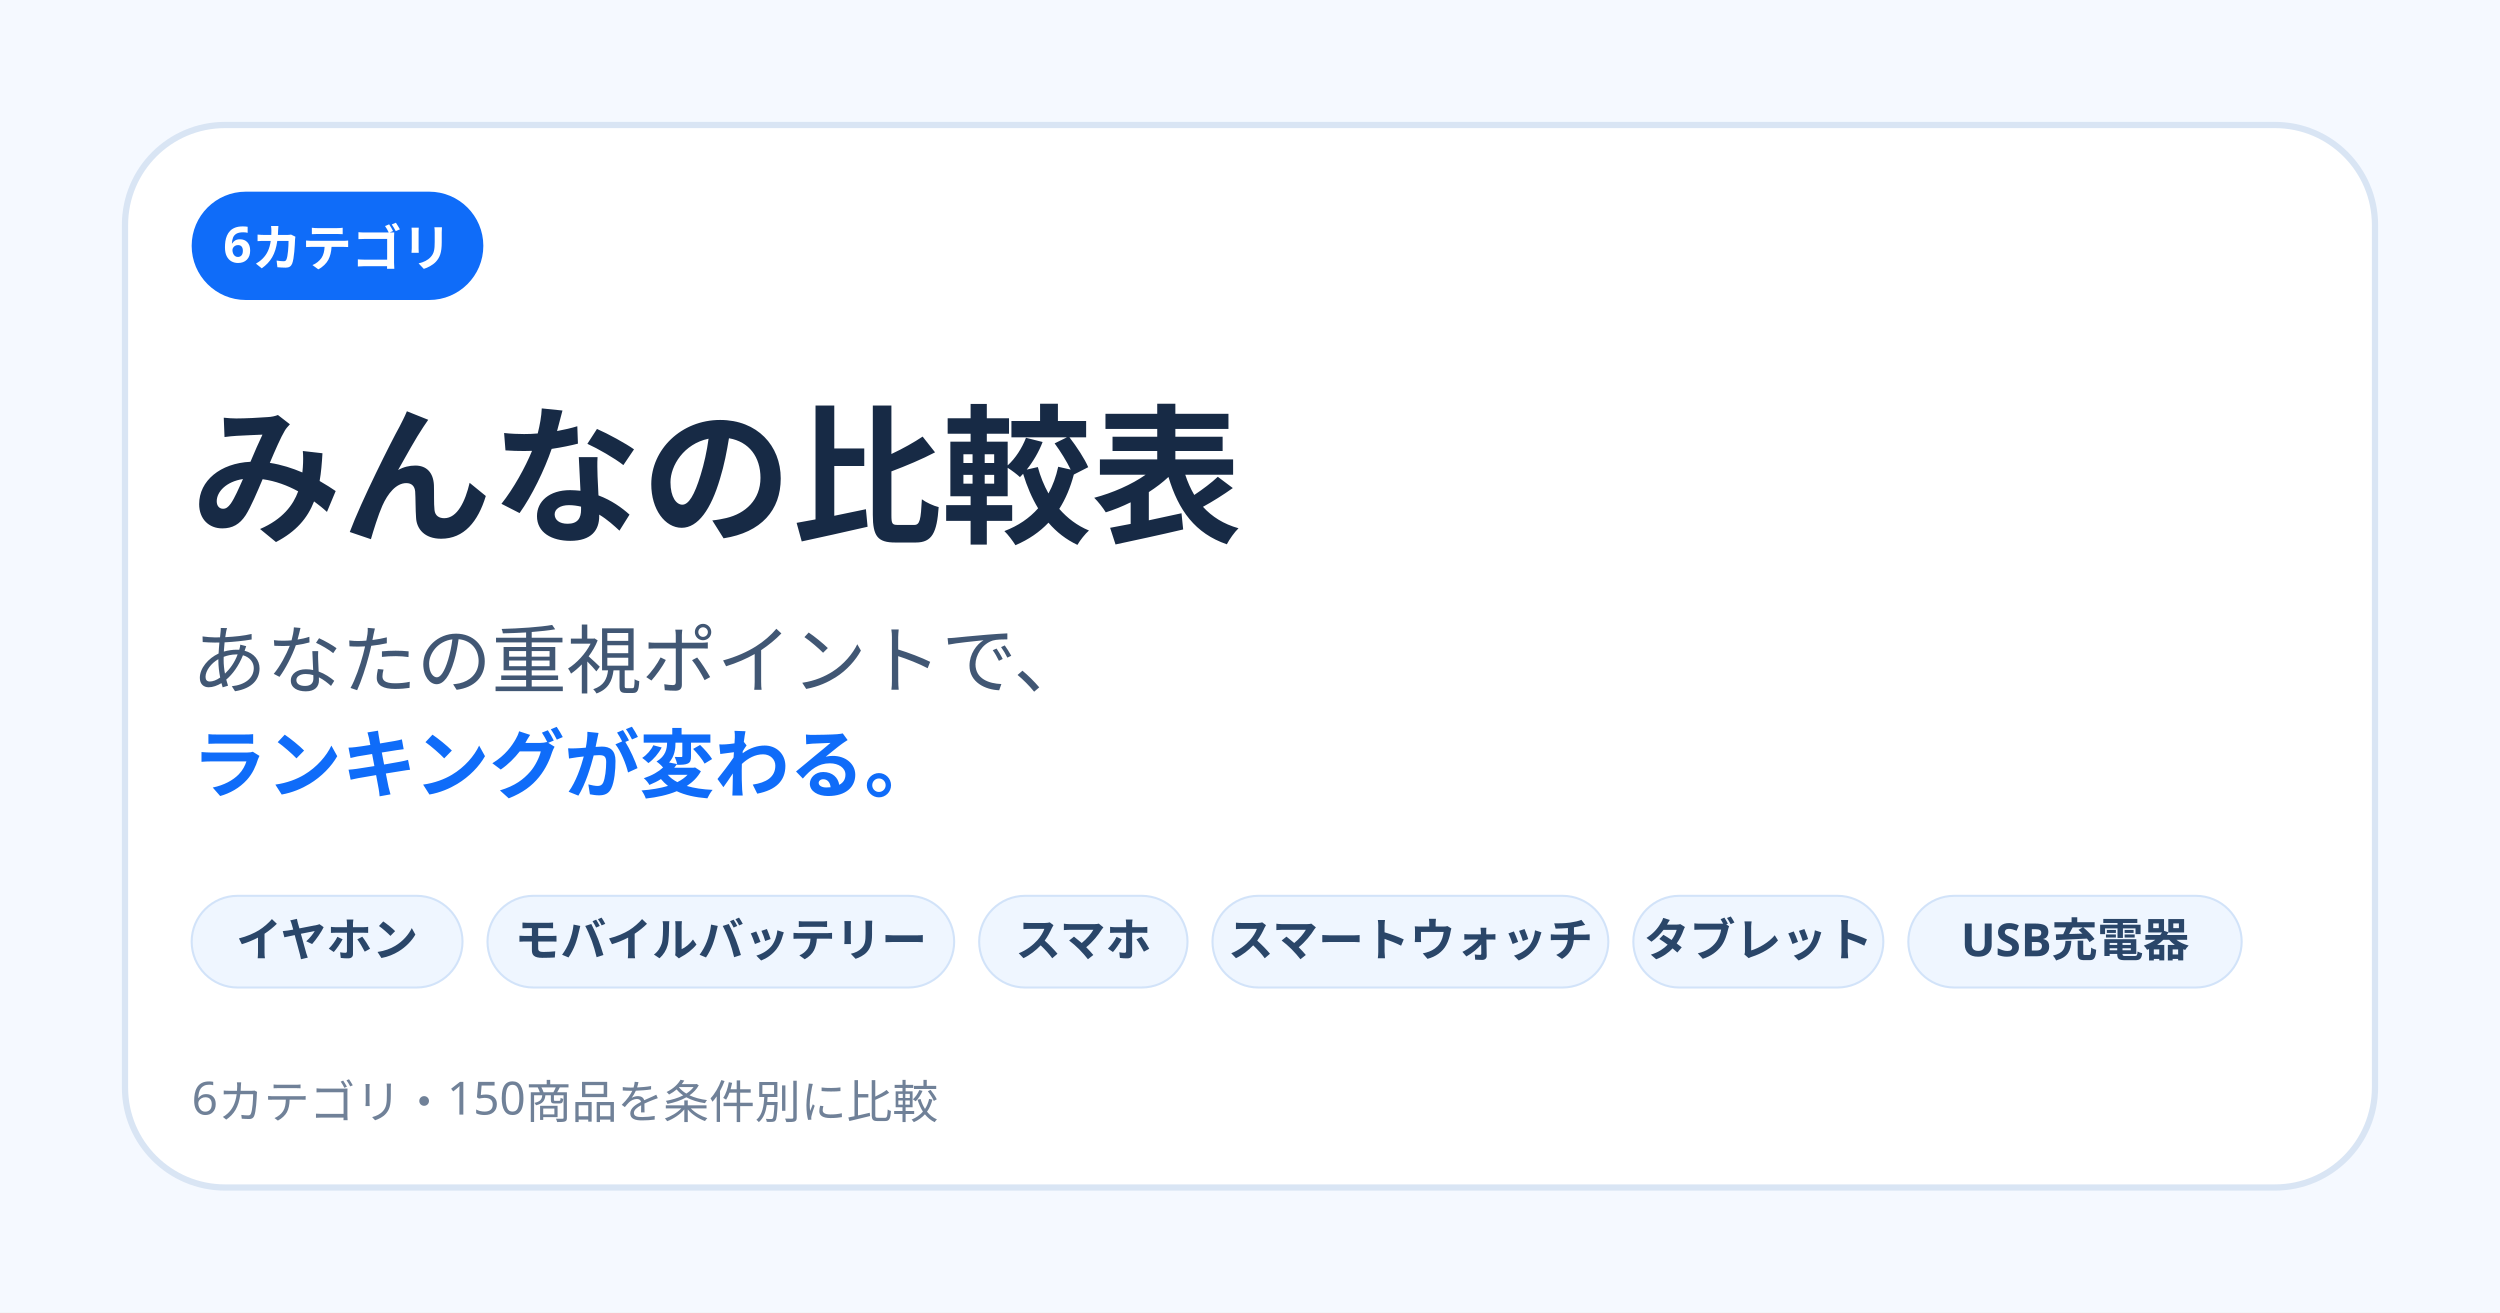
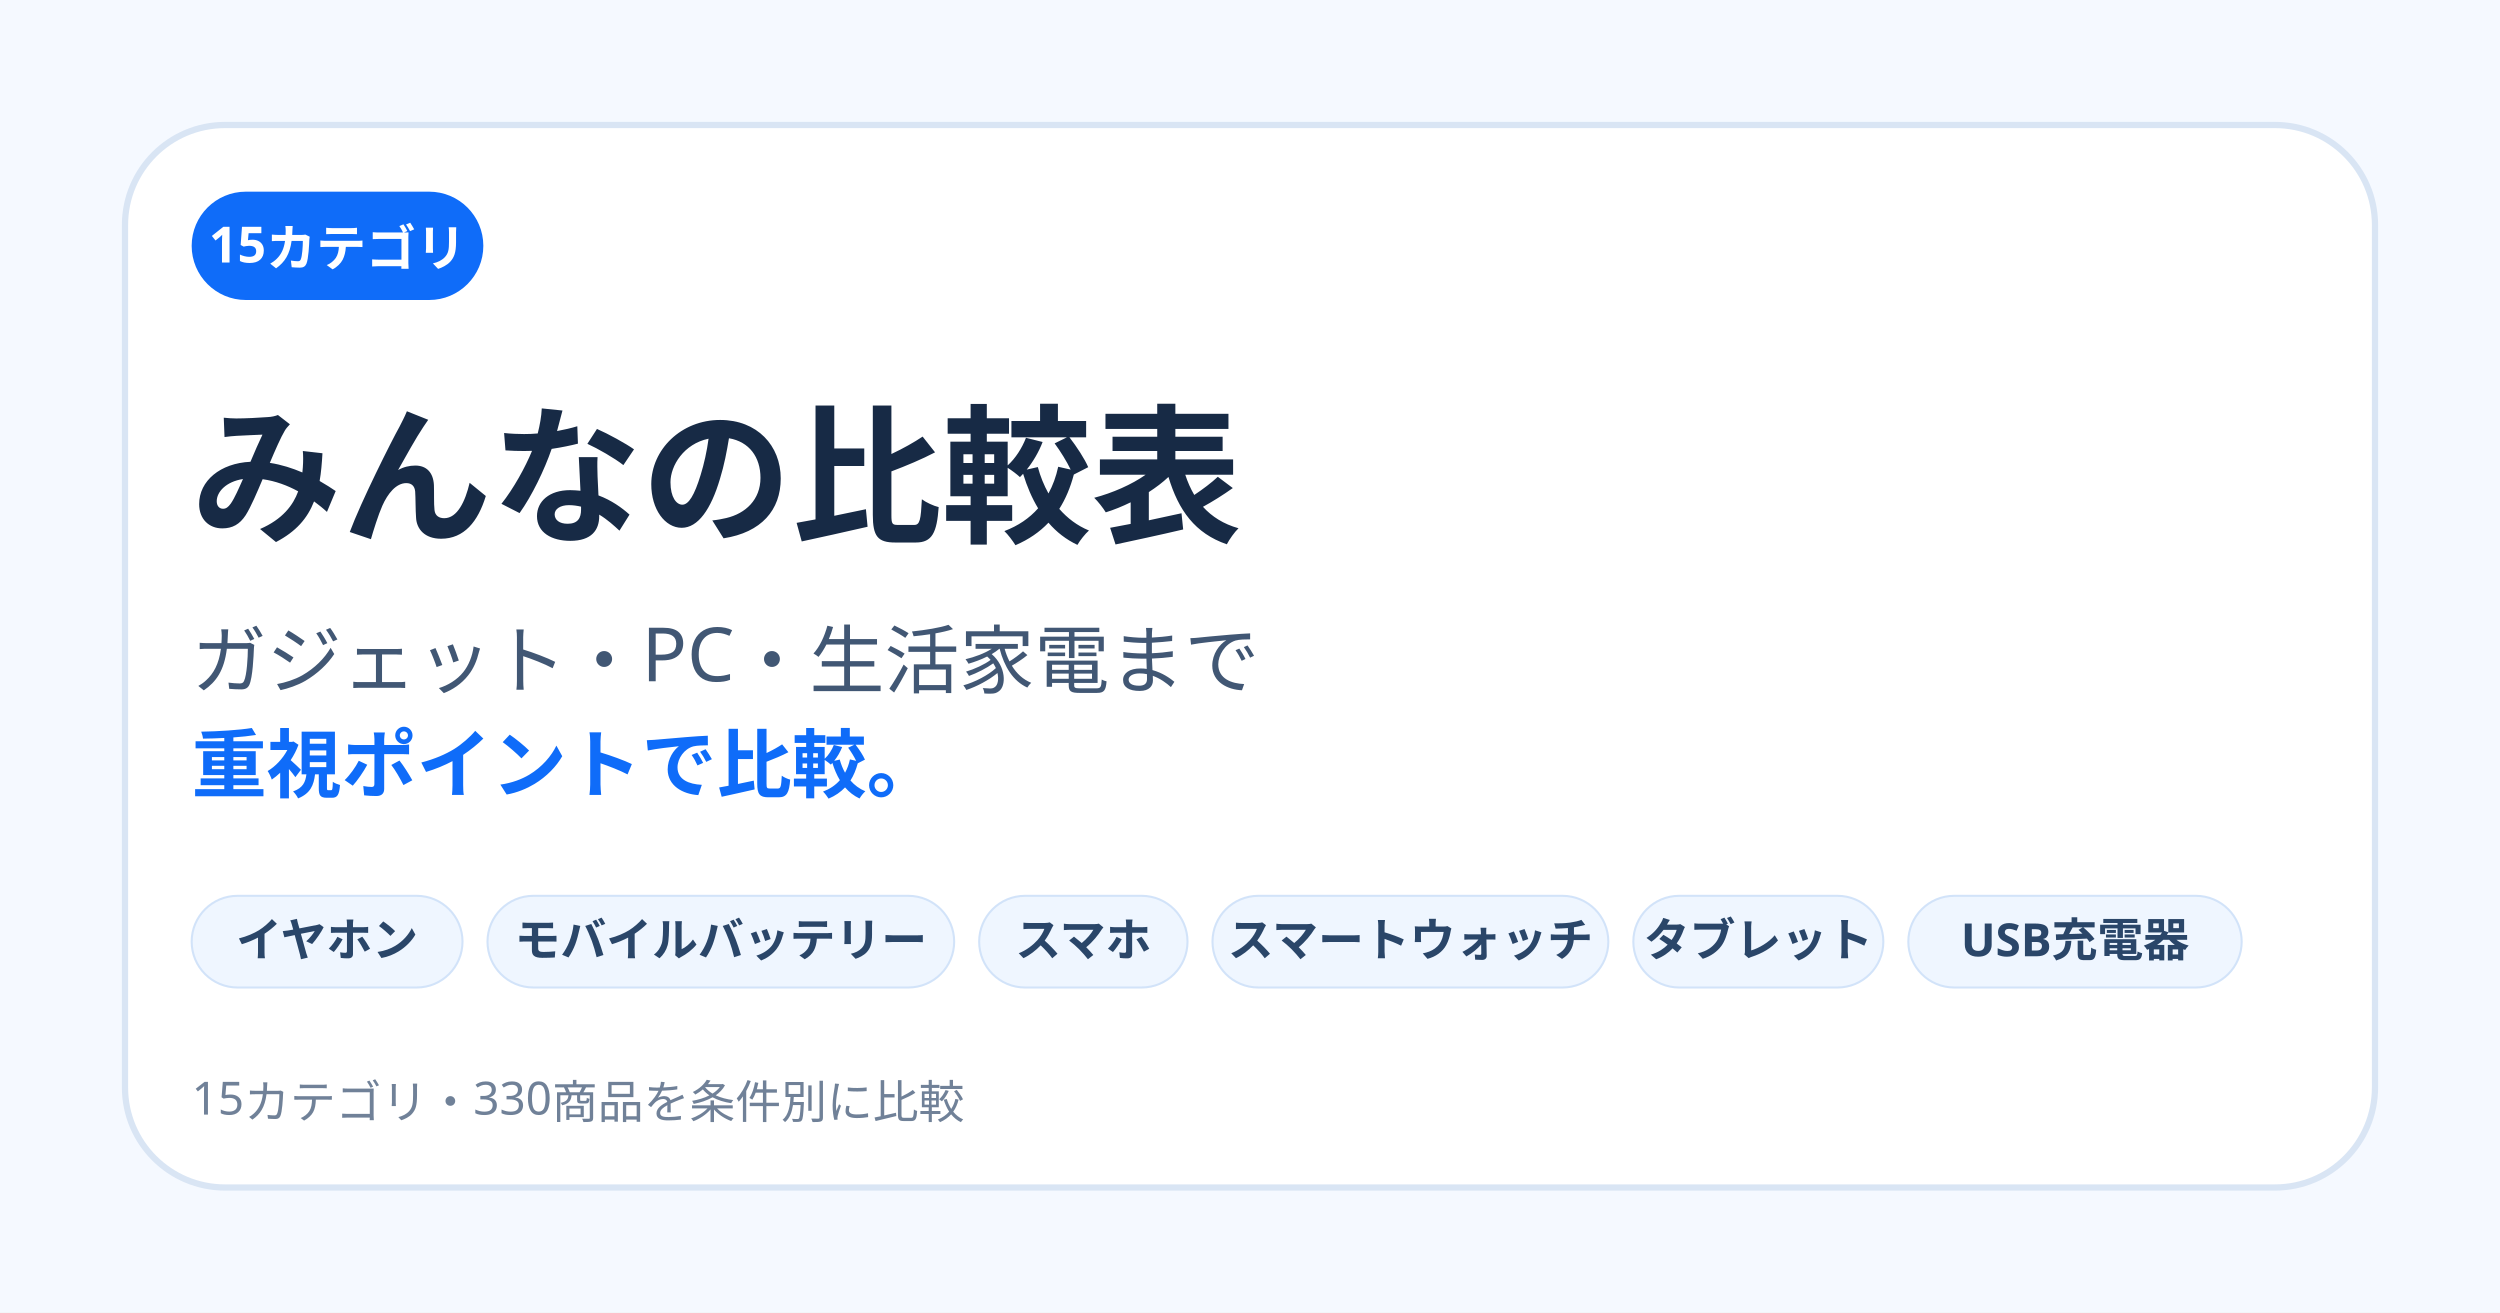
<svg xmlns="http://www.w3.org/2000/svg" width="1200" height="630" viewBox="0 0 1200 630" role="img" aria-labelledby="title desc">
  <rect width="1200" height="630" fill="#f5f9ff" />
  <rect x="60" y="60" width="1080" height="510" rx="48" fill="#ffffff" stroke="#d9e5f4" stroke-width="3" />
  <rect x="92" y="92" width="140" height="52" rx="26" fill="#0f6cf9" />
-   <text x="162" y="126" text-anchor="middle" font-family="sans-serif" font-size="24" font-weight="700" fill="#ffffff">6カテゴリ</text>
+   <text x="162" y="126" text-anchor="middle" font-family="sans-serif" font-size="24" font-weight="700" fill="#ffffff">15カテゴリ</text>
  <text x="92" y="255" font-family="sans-serif" font-size="72" font-weight="800" fill="#172a45">みんなの比較表</text>
-   <text x="92" y="330" font-family="sans-serif" font-size="36" fill="#415774">あなたの重視ポイントで、</text>
-   <text x="92" y="380" font-family="sans-serif" font-size="36" font-weight="700" fill="#0f6cf9">ランキングが変わる。</text>
+   <text x="92" y="330" font-family="sans-serif" font-size="36" fill="#415774">ガジェット・PC・生活家電まで</text>
+   <text x="92" y="380" font-family="sans-serif" font-size="36" font-weight="700" fill="#0f6cf9">重視ポイントで比較。</text>
  <g font-family="sans-serif" font-size="22" font-weight="700" fill="#2a4669">
    <rect x="92" y="430" width="130" height="44" rx="22" fill="#eff6ff" stroke="#d2e3f9" />
    <text x="157" y="459" text-anchor="middle">イヤホン</text>
    <rect x="234" y="430" width="224" height="44" rx="22" fill="#eff6ff" stroke="#d2e3f9" />
    <text x="346" y="459" text-anchor="middle">モバイルバッテリー</text>
    <rect x="470" y="430" width="100" height="44" rx="22" fill="#eff6ff" stroke="#d2e3f9" />
    <text x="520" y="459" text-anchor="middle">スマホ</text>
    <rect x="582" y="430" width="190" height="44" rx="22" fill="#eff6ff" stroke="#d2e3f9" />
    <text x="677" y="459" text-anchor="middle">スマートウォッチ</text>
    <rect x="784" y="430" width="120" height="44" rx="22" fill="#eff6ff" stroke="#d2e3f9" />
    <text x="844" y="459" text-anchor="middle">タブレット</text>
    <rect x="916" y="430" width="160" height="44" rx="22" fill="#eff6ff" stroke="#d2e3f9" />
    <text x="996" y="459" text-anchor="middle">USB充電器</text>
  </g>
-   <text x="92" y="535" font-family="sans-serif" font-size="22" fill="#708198">6カテゴリ・150商品を条件別に比較</text>
+   <text x="92" y="535" font-family="sans-serif" font-size="22" fill="#708198">15カテゴリ・330商品を条件別に比較</text>
</svg>
